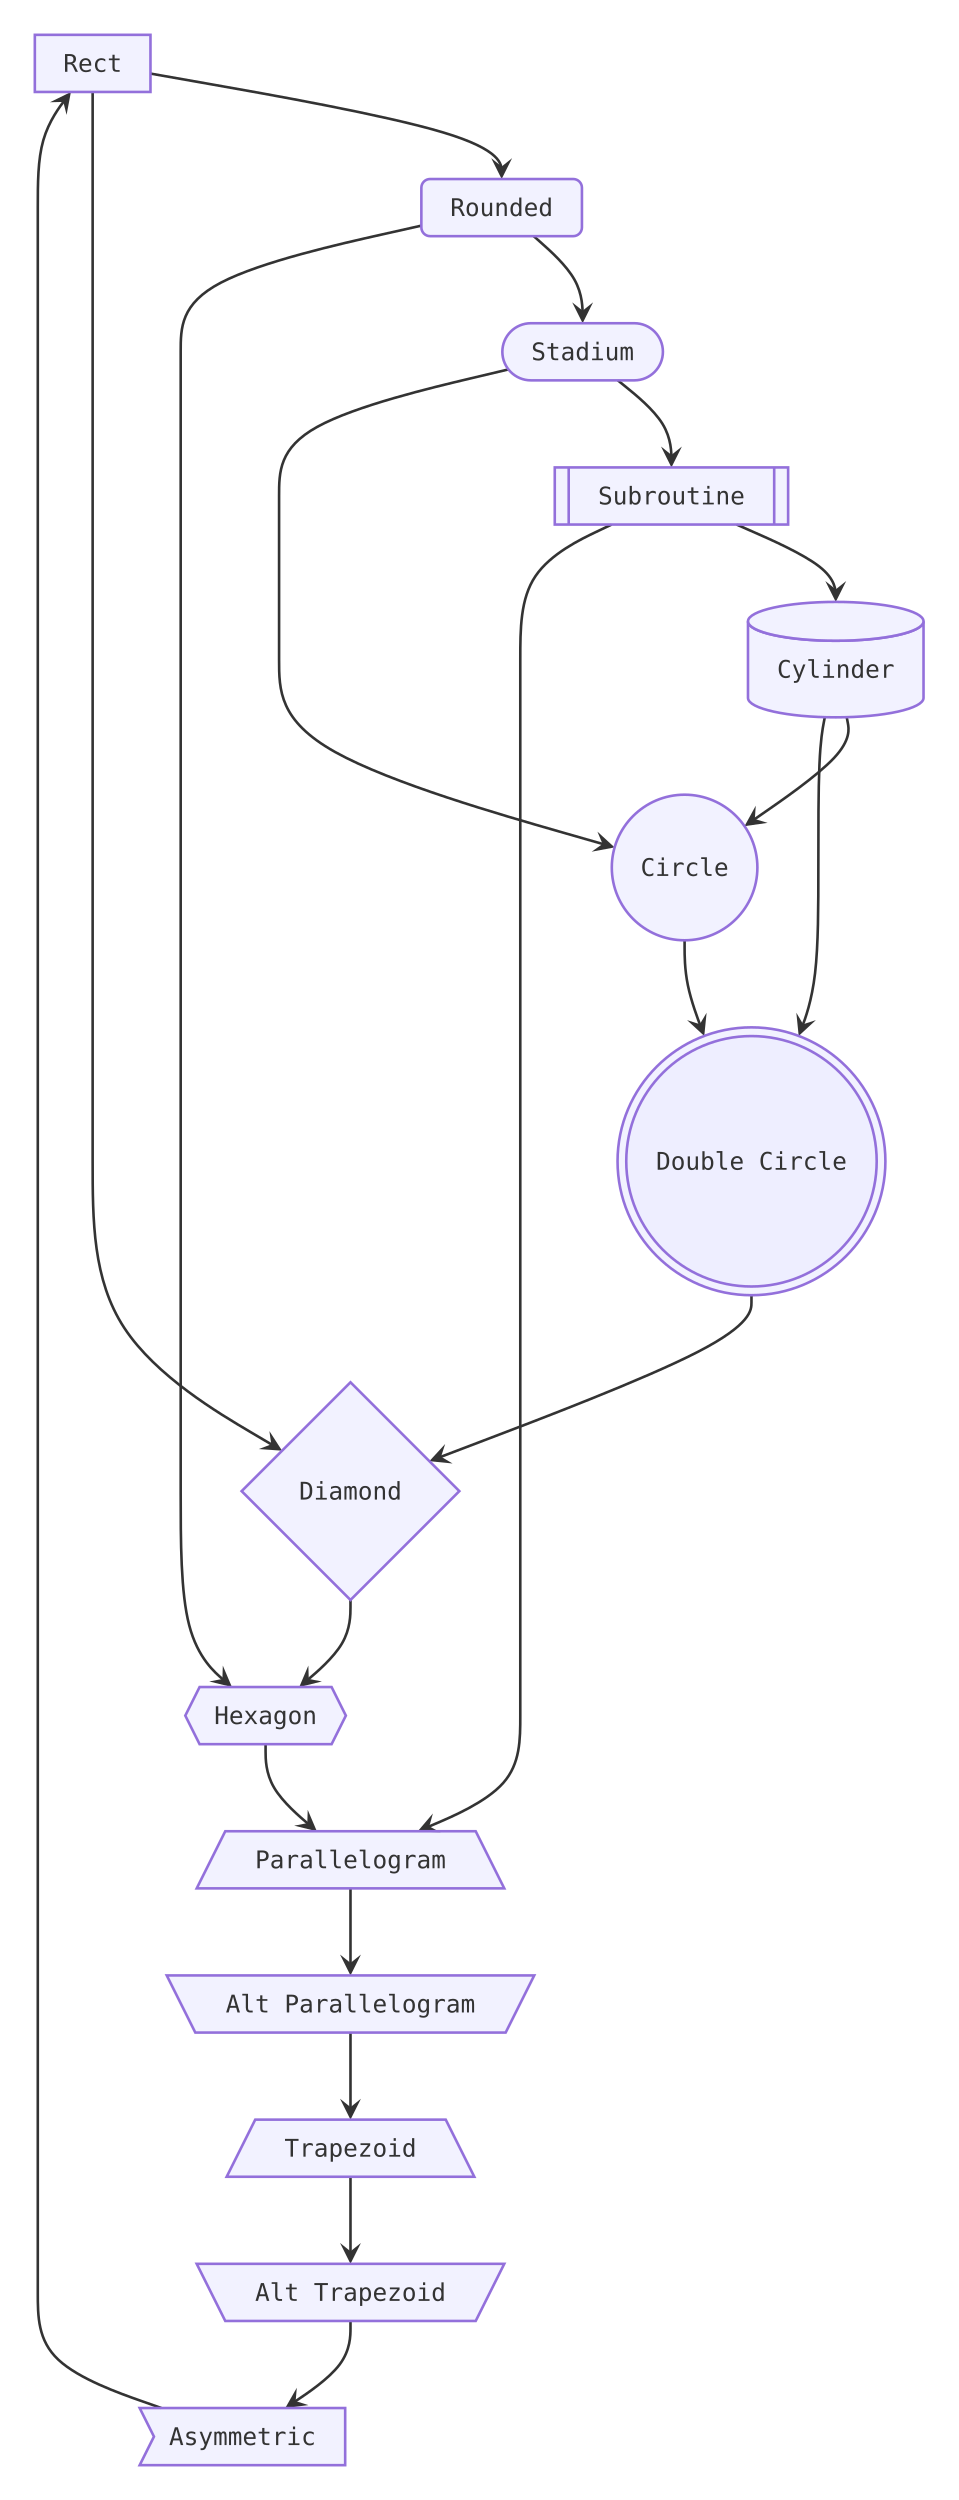
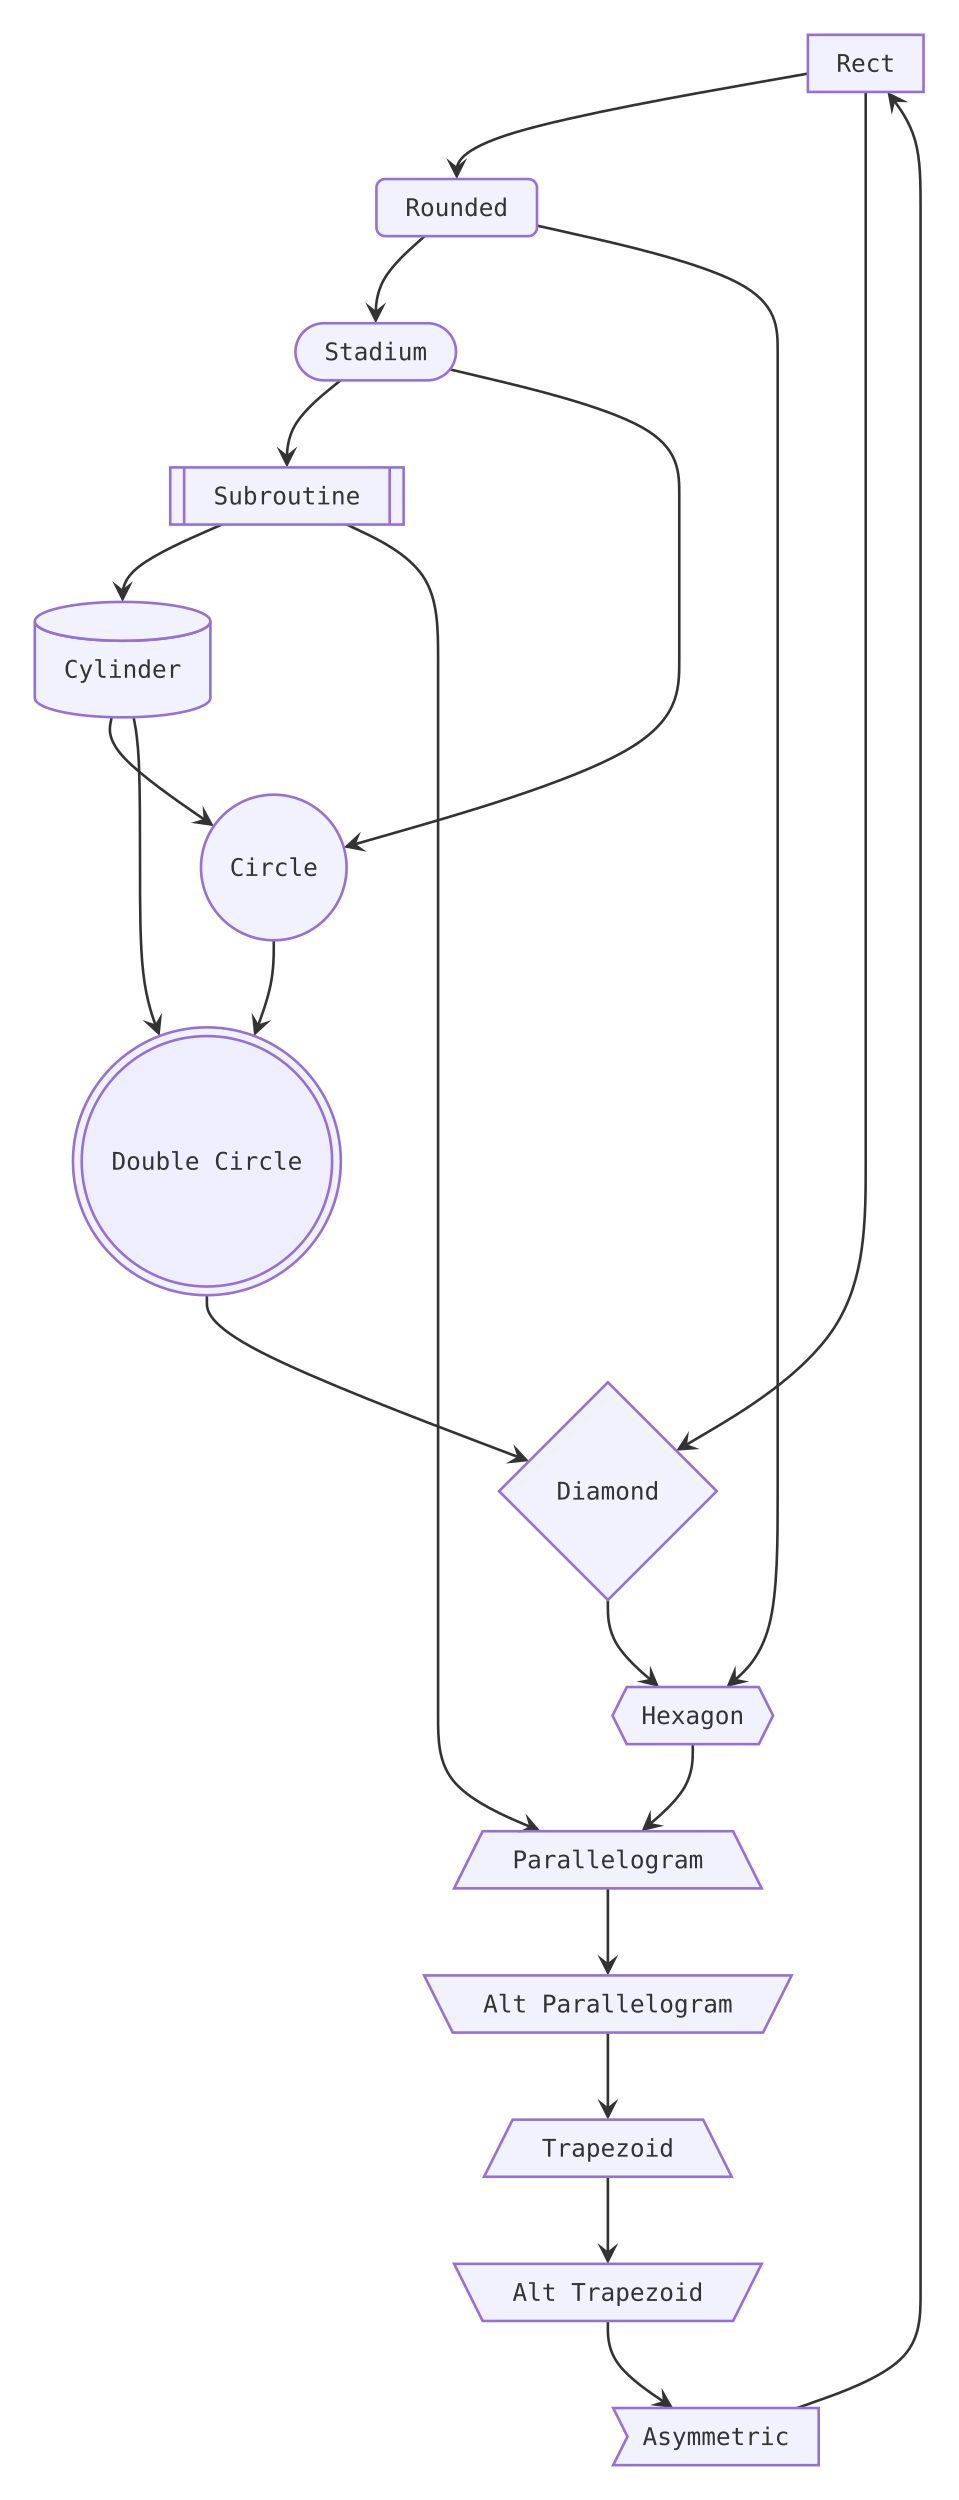
<svg xmlns="http://www.w3.org/2000/svg" viewBox="0 0 550.3 1435.52" width="550.3" height="1435.52">
  <defs>
    <marker id="arrow-point-333333" viewBox="0 0 10 10" refX="8" refY="5" markerWidth="8" markerHeight="8" orient="auto-start-reverse">
      <path d="M10 5 L0 10 L4 5 L0 0 Z" fill="#333333" />
    </marker>
  </defs>
  <g transform="translate(20, 20)">
-     <path d="M66.4 22.25 L100.01 28.18 C133.62 34.1 200.83 45.95 234.44 56.04 C268.05 66.13 268.05 74.47 268.05 78.63 L268.05 80.4" fill="none" stroke="#333333" stroke-width="1.5" marker-end="url(#arrow-point-333333)" />
-     <path d="M286.47 115.6 L291.15 119.77 C295.83 123.93 305.19 132.27 309.87 140.6 C314.55 148.93 314.55 157.27 314.55 161.43 L314.55 163.2" fill="none" stroke="#333333" stroke-width="1.5" marker-end="url(#arrow-point-333333)" />
-     <path d="M334.75 198.4 L339.89 202.57 C345.02 206.73 355.28 215.07 360.42 223.4 C365.55 231.73 365.55 240.07 365.55 244.23 L365.55 246" fill="none" stroke="#333333" stroke-width="1.5" marker-end="url(#arrow-point-333333)" />
-     <path d="M402.93 281.2 L412.42 285.37 C421.92 289.53 440.91 297.87 450.4 305.27 C459.9 312.67 459.9 319.15 459.9 322.38 L459.9 323.22" fill="none" stroke="#333333" stroke-width="1.5" marker-end="url(#arrow-point-333333)" />
-     <path d="M466.19 391.81 L466.81 395.06 C467.43 398.32 468.66 404.82 458.88 415.25 C449.1 425.67 428.3 440.03 417.9 447.2 L409.48 453.02" fill="none" stroke="#333333" stroke-width="1.5" marker-end="url(#arrow-point-333333)" />
-     <path d="M373.1 519.92 L373.1 524.09 C373.1 528.25 373.1 536.59 374.98 545.74 C376.86 554.9 380.62 564.88 382.5 569.87 L383.54 572.61" fill="none" stroke="#333333" stroke-width="1.5" marker-end="url(#arrow-point-333333)" />
-     <path d="M411.5 723.72 L411.5 727.89 C411.5 732.05 411.5 740.39 380.67 756.27 C349.85 772.15 288.19 795.58 257.37 807.29 L228.78 818.16" fill="none" stroke="#333333" stroke-width="1.5" marker-end="url(#arrow-point-333333)" />
-     <path d="M181.25 898.72 L181.25 902.89 C181.25 907.05 181.25 915.39 176.34 923.72 C171.44 932.05 161.62 940.39 156.72 944.55 L153.64 947.17" fill="none" stroke="#333333" stroke-width="1.5" marker-end="url(#arrow-point-333333)" />
-     <path d="M132.5 981.52 L132.5 985.69 C132.5 989.85 132.5 998.19 137.41 1006.52 C142.31 1014.85 152.13 1023.19 157.03 1027.35 L160.11 1029.97" fill="none" stroke="#333333" stroke-width="1.5" marker-end="url(#arrow-point-333333)" />
-     <path d="M181.25 1064.32 L181.25 1068.49 C181.25 1072.65 181.25 1080.99 181.25 1089.32 C181.25 1097.65 181.25 1105.99 181.25 1110.15 L181.25 1111.92" fill="none" stroke="#333333" stroke-width="1.5" marker-end="url(#arrow-point-333333)" />
-     <path d="M181.25 1147.12 L181.25 1151.29 C181.25 1155.45 181.25 1163.79 181.25 1172.12 C181.25 1180.45 181.25 1188.79 181.25 1192.95 L181.25 1194.72" fill="none" stroke="#333333" stroke-width="1.5" marker-end="url(#arrow-point-333333)" />
-     <path d="M181.25 1229.92 L181.25 1234.09 C181.25 1238.25 181.25 1246.59 181.25 1254.92 C181.25 1263.25 181.25 1271.59 181.25 1275.75 L181.25 1277.52" fill="none" stroke="#333333" stroke-width="1.5" marker-end="url(#arrow-point-333333)" />
-     <path d="M181.25 1312.72 L181.25 1316.89 C181.25 1321.05 181.25 1329.39 175.01 1337.72 C168.76 1346.05 156.27 1354.39 150.03 1358.55 L145.78 1361.39" fill="none" stroke="#333333" stroke-width="1.5" marker-end="url(#arrow-point-333333)" />
-     <path d="M33.2 32.8 L33.2 36.97 C33.2 41.13 33.2 49.47 33.2 60.53 C33.2 71.6 33.2 85.4 33.2 99.2 C33.2 113 33.2 126.8 33.2 140.6 C33.2 154.4 33.2 168.2 33.2 182 C33.2 195.8 33.2 209.6 33.2 223.4 C33.2 237.2 33.2 251 33.2 264.8 C33.2 278.6 33.2 292.4 33.2 308.06 C33.2 323.72 33.2 341.24 33.2 358.76 C33.2 376.28 33.2 393.8 33.2 413.69 C33.2 433.59 33.2 455.85 33.2 478.12 C33.2 500.39 33.2 522.65 33.2 550.77 C33.2 578.89 33.2 612.85 33.2 646.82 C33.2 680.79 33.2 714.75 51.33 742.45 C69.46 770.15 105.71 791.58 123.84 802.29 L139.9 811.78" fill="none" stroke="#333333" stroke-width="1.5" marker-end="url(#arrow-point-333333)" />
-     <path d="M221.95 109.56 L198.92 114.73 C175.88 119.9 129.82 130.25 106.78 142.33 C83.75 154.4 83.75 168.2 83.75 182 C83.75 195.8 83.75 209.6 83.75 223.4 C83.75 237.2 83.75 251 83.75 264.8 C83.75 278.6 83.75 292.4 83.75 308.06 C83.75 323.72 83.75 341.24 83.75 358.76 C83.75 376.28 83.75 393.8 83.75 413.69 C83.75 433.59 83.75 455.85 83.75 478.12 C83.75 500.39 83.75 522.65 83.75 550.77 C83.75 578.89 83.75 612.85 83.75 646.82 C83.75 680.79 83.75 714.75 83.75 746.32 C83.75 777.89 83.75 807.05 83.75 836.22 C83.75 865.39 83.75 894.55 88.66 913.3 C93.56 932.05 103.38 940.39 108.28 944.55 L111.36 947.17" fill="none" stroke="#333333" stroke-width="1.5" marker-end="url(#arrow-point-333333)" />
-     <path d="M271.94 192.12 L250 197.33 C228.05 202.55 184.15 212.97 162.2 225.09 C140.25 237.2 140.25 251 140.25 264.8 C140.25 278.6 140.25 292.4 140.25 308.06 C140.25 323.72 140.25 341.24 140.25 358.76 C140.25 376.28 140.25 393.8 172.36 411.77 C204.47 429.75 268.7 448.17 300.81 457.38 L330.61 465.93" fill="none" stroke="#333333" stroke-width="1.5" marker-end="url(#arrow-point-333333)" />
-     <path d="M331.17 281.2 L322.43 285.37 C313.69 289.53 296.22 297.87 287.49 310.79 C278.75 323.72 278.75 341.24 278.75 358.76 C278.75 376.28 278.75 393.8 278.75 413.69 C278.75 433.59 278.75 455.85 278.75 478.12 C278.75 500.39 278.75 522.65 278.75 550.77 C278.75 578.89 278.75 612.85 278.75 646.82 C278.75 680.79 278.75 714.75 278.75 746.32 C278.75 777.89 278.75 807.05 278.75 836.22 C278.75 865.39 278.75 894.55 278.75 916.04 C278.75 937.52 278.75 951.32 278.75 965.12 C278.75 978.92 278.75 992.72 268.94 1003.79 C259.12 1014.85 239.5 1023.19 229.69 1027.35 L222.08 1030.58" fill="none" stroke="#333333" stroke-width="1.5" marker-end="url(#arrow-point-333333)" />
-     <path d="M453.61 391.81 L452.99 395.06 C452.37 398.32 451.14 404.82 450.52 419.2 C449.9 433.59 449.9 455.85 449.9 478.12 C449.9 500.39 449.9 522.65 448.02 538.78 C446.14 554.9 442.38 564.88 440.5 569.87 L439.46 572.61" fill="none" stroke="#333333" stroke-width="1.5" marker-end="url(#arrow-point-333333)" />
-     <path d="M72.65 1362.72 L60.83 1358.55 C49 1354.39 25.35 1346.05 13.53 1334.99 C1.7 1323.92 1.7 1310.12 1.7 1296.32 C1.7 1282.52 1.7 1268.72 1.7 1254.92 C1.7 1241.12 1.7 1227.32 1.7 1213.52 C1.7 1199.72 1.7 1185.92 1.7 1172.12 C1.7 1158.32 1.7 1144.52 1.7 1130.72 C1.7 1116.92 1.7 1103.12 1.7 1089.32 C1.7 1075.52 1.7 1061.72 1.7 1047.92 C1.7 1034.12 1.7 1020.32 1.7 1006.52 C1.7 992.72 1.7 978.92 1.7 965.12 C1.7 951.32 1.7 937.52 1.7 916.04 C1.7 894.55 1.7 865.39 1.7 836.22 C1.7 807.05 1.7 777.89 1.7 746.32 C1.7 714.75 1.7 680.79 1.7 646.82 C1.7 612.85 1.7 578.89 1.7 550.77 C1.7 522.65 1.7 500.39 1.7 478.12 C1.7 455.85 1.7 433.59 1.7 413.69 C1.7 393.8 1.7 376.28 1.7 358.76 C1.7 341.24 1.7 323.72 1.7 308.06 C1.7 292.4 1.7 278.6 1.7 264.8 C1.7 251 1.7 237.2 1.7 223.4 C1.7 209.6 1.7 195.8 1.7 182 C1.7 168.2 1.7 154.4 1.7 140.6 C1.7 126.8 1.7 113 1.7 99.2 C1.7 85.4 1.7 71.6 4.87 60.53 C8.04 49.47 14.38 41.13 17.55 36.97 L19.27 34.71" fill="none" stroke="#333333" stroke-width="1.5" marker-end="url(#arrow-point-333333)" />
-     <rect x="-0" y="0" width="66.4" height="32.8" fill="#ececffb2" stroke="#9370db" stroke-width="1.5" />
-     <text x="33.2" y="16.4" text-anchor="middle" dominant-baseline="central" font-size="14px" font-family="'Intel One Mono', 'SF Mono', 'Cascadia Code', 'JetBrains Mono', 'Fira Code', 'Consolas', 'Menlo', monospace" fill="#333333">Rect</text>
-     <rect x="221.95" y="82.8" width="92.2" height="32.8" rx="5" ry="5" fill="#ececffb2" stroke="#9370db" stroke-width="1.5" />
-     <text x="268.05" y="99.2" text-anchor="middle" dominant-baseline="central" font-size="14px" font-family="'Intel One Mono', 'SF Mono', 'Cascadia Code', 'JetBrains Mono', 'Fira Code', 'Consolas', 'Menlo', monospace" fill="#333333">Rounded</text>
-     <rect x="268.45" y="165.6" width="92.2" height="32.8" rx="16.4" ry="16.4" fill="#ececffb2" stroke="#9370db" stroke-width="1.5" />
-     <text x="314.55" y="182" text-anchor="middle" dominant-baseline="central" font-size="14px" font-family="'Intel One Mono', 'SF Mono', 'Cascadia Code', 'JetBrains Mono', 'Fira Code', 'Consolas', 'Menlo', monospace" fill="#333333">Stadium</text>
-     <rect x="298.55" y="248.4" width="134" height="32.8" fill="#ececffb2" stroke="#9370db" stroke-width="1.5" />
-     <path d="M306.55 248.4 L306.55 281.2" fill="none" stroke="#9370db" stroke-width="1.5" />
-     <path d="M424.55 248.4 L424.55 281.2" fill="none" stroke="#9370db" stroke-width="1.5" />
-     <text x="365.55" y="264.8" text-anchor="middle" dominant-baseline="central" font-size="14px" font-family="'Intel One Mono', 'SF Mono', 'Cascadia Code', 'JetBrains Mono', 'Fira Code', 'Consolas', 'Menlo', monospace" fill="#333333">Subroutine</text>
-     <path d="M409.5 336.78 L409.5 380.74 A50.4 11.16 0 0 0 510.3 380.74 L510.3 336.78 A50.4 11.16 0 0 1 409.5 336.78" fill="#ececffb2" stroke="#9370db" stroke-width="1.5" />
-     <path d="M409.5 336.78 A50.4 11.16 0 0 1 510.3 336.78 A50.4 11.16 0 0 1 409.5 336.78" fill="#ececffb2" stroke="#9370db" stroke-width="1.5" />
-     <text x="459.9" y="364.34" text-anchor="middle" dominant-baseline="central" font-size="14px" font-family="'Intel One Mono', 'SF Mono', 'Cascadia Code', 'JetBrains Mono', 'Fira Code', 'Consolas', 'Menlo', monospace" fill="#333333">Cylinder</text>
-     <circle cx="373.1" cy="478.12" r="41.8" fill="#ececffb2" stroke="#9370db" stroke-width="1.5" />
-     <text x="373.1" y="478.12" text-anchor="middle" dominant-baseline="central" font-size="14px" font-family="'Intel One Mono', 'SF Mono', 'Cascadia Code', 'JetBrains Mono', 'Fira Code', 'Consolas', 'Menlo', monospace" fill="#333333">Circle</text>
-     <circle cx="411.5" cy="646.82" r="76.9" fill="#ececffb2" stroke="#9370db" stroke-width="1.5" />
-     <circle cx="411.5" cy="646.82" r="71.9" fill="#ececffb2" stroke="#9370db" stroke-width="1.5" />
-     <text x="411.5" y="646.82" text-anchor="middle" dominant-baseline="central" font-size="14px" font-family="'Intel One Mono', 'SF Mono', 'Cascadia Code', 'JetBrains Mono', 'Fira Code', 'Consolas', 'Menlo', monospace" fill="#333333">Double Circle</text>
-     <polygon points="181.25,773.72 243.75,836.22 181.25,898.72 118.75,836.22" fill="#ececffb2" stroke="#9370db" stroke-width="1.5" />
-     <text x="181.25" y="836.22" text-anchor="middle" dominant-baseline="central" font-size="14px" font-family="'Intel One Mono', 'SF Mono', 'Cascadia Code', 'JetBrains Mono', 'Fira Code', 'Consolas', 'Menlo', monospace" fill="#333333">Diamond</text>
-     <polygon points="94.6,948.72 170.4,948.72 178.6,965.12 170.4,981.52 94.6,981.52 86.4,965.12" fill="#ececffb2" stroke="#9370db" stroke-width="1.5" />
-     <text x="132.5" y="965.12" text-anchor="middle" dominant-baseline="central" font-size="14px" font-family="'Intel One Mono', 'SF Mono', 'Cascadia Code', 'JetBrains Mono', 'Fira Code', 'Consolas', 'Menlo', monospace" fill="#333333">Hexagon</text>
-     <polygon points="109.35,1031.52 253.15,1031.52 269.55,1064.32 92.95,1064.32" fill="#ececffb2" stroke="#9370db" stroke-width="1.5" />
-     <text x="181.25" y="1047.92" text-anchor="middle" dominant-baseline="central" font-size="14px" font-family="'Intel One Mono', 'SF Mono', 'Cascadia Code', 'JetBrains Mono', 'Fira Code', 'Consolas', 'Menlo', monospace" fill="#333333">Parallelogram</text>
-     <polygon points="75.75,1114.32 286.75,1114.32 270.35,1147.12 92.15,1147.12" fill="#ececffb2" stroke="#9370db" stroke-width="1.5" />
-     <text x="181.25" y="1130.72" text-anchor="middle" dominant-baseline="central" font-size="14px" font-family="'Intel One Mono', 'SF Mono', 'Cascadia Code', 'JetBrains Mono', 'Fira Code', 'Consolas', 'Menlo', monospace" fill="#333333">Alt Parallelogram</text>
-     <polygon points="126.55,1197.12 235.95,1197.12 252.35,1229.92 110.15,1229.92" fill="#ececffb2" stroke="#9370db" stroke-width="1.5" />
-     <text x="181.25" y="1213.52" text-anchor="middle" dominant-baseline="central" font-size="14px" font-family="'Intel One Mono', 'SF Mono', 'Cascadia Code', 'JetBrains Mono', 'Fira Code', 'Consolas', 'Menlo', monospace" fill="#333333">Trapezoid</text>
-     <polygon points="92.95,1279.92 269.55,1279.92 253.15,1312.72 109.35,1312.72" fill="#ececffb2" stroke="#9370db" stroke-width="1.5" />
-     <text x="181.25" y="1296.32" text-anchor="middle" dominant-baseline="central" font-size="14px" font-family="'Intel One Mono', 'SF Mono', 'Cascadia Code', 'JetBrains Mono', 'Fira Code', 'Consolas', 'Menlo', monospace" fill="#333333">Alt Trapezoid</text>
-     <polygon points="60.2,1362.72 178.2,1362.72 178.2,1395.52 60.2,1395.52 68.4,1379.12" fill="#ececffb2" stroke="#9370db" stroke-width="1.5" />
-     <text x="119.2" y="1379.12" text-anchor="middle" dominant-baseline="central" font-size="14px" font-family="'Intel One Mono', 'SF Mono', 'Cascadia Code', 'JetBrains Mono', 'Fira Code', 'Consolas', 'Menlo', monospace" fill="#333333">Asymmetric</text>
+     <path d="M443.9 22.25 L410.29 28.18 C376.68 34.1 309.47 45.95 275.86 56.04 C242.25 66.13 242.25 74.47 242.25 78.63 L242.25 80.4" fill="none" stroke="#333333" stroke-width="1.5" marker-end="url(#arrow-point-333333)" />
+     <path d="M223.83 115.6 L219.15 119.77 C214.47 123.93 205.11 132.27 200.43 140.6 C195.75 148.93 195.75 157.27 195.75 161.43 L195.75 163.2" fill="none" stroke="#333333" stroke-width="1.5" marker-end="url(#arrow-point-333333)" />
+     <path d="M175.55 198.4 L170.41 202.57 C165.28 206.73 155.02 215.07 149.88 223.4 C144.75 231.73 144.75 240.07 144.75 244.23 L144.75 246" fill="none" stroke="#333333" stroke-width="1.5" marker-end="url(#arrow-point-333333)" />
+     <path d="M107.37 281.2 L97.88 285.37 C88.38 289.53 69.39 297.87 59.9 305.27 C50.4 312.67 50.4 319.15 50.4 322.38 L50.4 323.22" fill="none" stroke="#333333" stroke-width="1.5" marker-end="url(#arrow-point-333333)" />
+     <path d="M44.11 391.81 L43.49 395.06 C42.87 398.32 41.64 404.82 51.42 415.25 C61.2 425.67 82 440.03 92.4 447.2 L100.82 453.02" fill="none" stroke="#333333" stroke-width="1.5" marker-end="url(#arrow-point-333333)" />
+     <path d="M137.2 519.92 L137.2 524.09 C137.2 528.25 137.2 536.59 135.32 545.74 C133.44 554.9 129.68 564.88 127.8 569.87 L126.76 572.61" fill="none" stroke="#333333" stroke-width="1.5" marker-end="url(#arrow-point-333333)" />
+     <path d="M98.8 723.72 L98.8 727.89 C98.8 732.05 98.8 740.39 129.63 756.27 C160.45 772.15 222.11 795.58 252.93 807.29 L281.52 818.16" fill="none" stroke="#333333" stroke-width="1.5" marker-end="url(#arrow-point-333333)" />
+     <path d="M329.05 898.72 L329.05 902.89 C329.05 907.05 329.05 915.39 333.96 923.72 C338.86 932.05 348.68 940.39 353.58 944.55 L356.66 947.17" fill="none" stroke="#333333" stroke-width="1.5" marker-end="url(#arrow-point-333333)" />
+     <path d="M377.8 981.52 L377.8 985.69 C377.8 989.85 377.8 998.19 372.89 1006.52 C367.99 1014.85 358.17 1023.19 353.27 1027.35 L350.19 1029.97" fill="none" stroke="#333333" stroke-width="1.5" marker-end="url(#arrow-point-333333)" />
+     <path d="M329.05 1064.32 L329.05 1068.49 C329.05 1072.65 329.05 1080.99 329.05 1089.32 C329.05 1097.65 329.05 1105.99 329.05 1110.15 L329.05 1111.92" fill="none" stroke="#333333" stroke-width="1.5" marker-end="url(#arrow-point-333333)" />
+     <path d="M329.05 1147.12 L329.05 1151.29 C329.05 1155.45 329.05 1163.79 329.05 1172.12 C329.05 1180.45 329.05 1188.79 329.05 1192.95 L329.05 1194.72" fill="none" stroke="#333333" stroke-width="1.5" marker-end="url(#arrow-point-333333)" />
+     <path d="M329.05 1229.92 L329.05 1234.09 C329.05 1238.25 329.05 1246.59 329.05 1254.92 C329.05 1263.25 329.05 1271.59 329.05 1275.75 L329.05 1277.52" fill="none" stroke="#333333" stroke-width="1.5" marker-end="url(#arrow-point-333333)" />
+     <path d="M329.05 1312.72 L329.05 1316.89 C329.05 1321.05 329.05 1329.39 335.29 1337.72 C341.54 1346.05 354.03 1354.39 360.27 1358.55 L364.52 1361.39" fill="none" stroke="#333333" stroke-width="1.5" marker-end="url(#arrow-point-333333)" />
+     <path d="M477.1 32.8 L477.1 36.97 C477.1 41.13 477.1 49.47 477.1 60.53 C477.1 71.6 477.1 85.4 477.1 99.2 C477.1 113 477.1 126.8 477.1 140.6 C477.1 154.4 477.1 168.2 477.1 182 C477.1 195.8 477.1 209.6 477.1 223.4 C477.1 237.2 477.1 251 477.1 264.8 C477.1 278.6 477.1 292.4 477.1 308.06 C477.1 323.72 477.1 341.24 477.1 358.76 C477.1 376.28 477.1 393.8 477.1 413.69 C477.1 433.59 477.1 455.85 477.1 478.12 C477.1 500.39 477.1 522.65 477.1 550.77 C477.1 578.89 477.1 612.85 477.1 646.82 C477.1 680.79 477.1 714.75 458.97 742.45 C440.84 770.15 404.59 791.58 386.46 802.29 L370.4 811.78" fill="none" stroke="#333333" stroke-width="1.5" marker-end="url(#arrow-point-333333)" />
+     <path d="M288.35 109.56 L311.38 114.73 C334.42 119.9 380.48 130.25 403.52 142.33 C426.55 154.4 426.55 168.2 426.55 182 C426.55 195.8 426.55 209.6 426.55 223.4 C426.55 237.2 426.55 251 426.55 264.8 C426.55 278.6 426.55 292.4 426.55 308.06 C426.55 323.72 426.55 341.24 426.55 358.76 C426.55 376.28 426.55 393.8 426.55 413.69 C426.55 433.59 426.55 455.85 426.55 478.12 C426.55 500.39 426.55 522.65 426.55 550.77 C426.55 578.89 426.55 612.85 426.55 646.82 C426.55 680.79 426.55 714.75 426.55 746.32 C426.55 777.89 426.55 807.05 426.55 836.22 C426.55 865.39 426.55 894.55 421.64 913.3 C416.74 932.05 406.92 940.39 402.02 944.55 L398.94 947.17" fill="none" stroke="#333333" stroke-width="1.5" marker-end="url(#arrow-point-333333)" />
+     <path d="M238.36 192.12 L260.3 197.33 C282.25 202.55 326.15 212.97 348.1 225.09 C370.05 237.2 370.05 251 370.05 264.8 C370.05 278.6 370.05 292.4 370.05 308.06 C370.05 323.72 370.05 341.24 370.05 358.76 C370.05 376.28 370.05 393.8 337.94 411.77 C305.83 429.75 241.6 448.17 209.49 457.38 L179.69 465.93" fill="none" stroke="#333333" stroke-width="1.5" marker-end="url(#arrow-point-333333)" />
+     <path d="M179.13 281.2 L187.87 285.37 C196.61 289.53 214.08 297.87 222.81 310.79 C231.55 323.72 231.55 341.24 231.55 358.76 C231.55 376.28 231.55 393.8 231.55 413.69 C231.55 433.59 231.55 455.85 231.55 478.12 C231.55 500.39 231.55 522.65 231.55 550.77 C231.55 578.89 231.55 612.85 231.55 646.82 C231.55 680.79 231.55 714.75 231.55 746.32 C231.55 777.89 231.55 807.05 231.55 836.22 C231.55 865.39 231.55 894.55 231.55 916.04 C231.55 937.52 231.55 951.32 231.55 965.12 C231.55 978.92 231.55 992.72 241.36 1003.79 C251.18 1014.85 270.8 1023.19 280.61 1027.35 L288.22 1030.58" fill="none" stroke="#333333" stroke-width="1.5" marker-end="url(#arrow-point-333333)" />
+     <path d="M56.69 391.81 L57.31 395.06 C57.93 398.32 59.16 404.82 59.78 419.2 C60.4 433.59 60.4 455.85 60.4 478.12 C60.4 500.39 60.4 522.65 62.28 538.78 C64.16 554.9 67.92 564.88 69.8 569.87 L70.84 572.61" fill="none" stroke="#333333" stroke-width="1.5" marker-end="url(#arrow-point-333333)" />
+     <path d="M437.65 1362.72 L449.47 1358.55 C461.3 1354.39 484.95 1346.05 496.77 1334.99 C508.6 1323.92 508.6 1310.12 508.6 1296.32 C508.6 1282.52 508.6 1268.72 508.6 1254.92 C508.6 1241.12 508.6 1227.32 508.6 1213.52 C508.6 1199.72 508.6 1185.92 508.6 1172.12 C508.6 1158.32 508.6 1144.52 508.6 1130.72 C508.6 1116.92 508.6 1103.12 508.6 1089.32 C508.6 1075.52 508.6 1061.72 508.6 1047.92 C508.6 1034.12 508.6 1020.32 508.6 1006.52 C508.6 992.72 508.6 978.92 508.6 965.12 C508.6 951.32 508.6 937.52 508.6 916.04 C508.6 894.55 508.6 865.39 508.6 836.22 C508.6 807.05 508.6 777.89 508.6 746.32 C508.6 714.75 508.6 680.79 508.6 646.82 C508.6 612.85 508.6 578.89 508.6 550.77 C508.6 522.65 508.6 500.39 508.6 478.12 C508.6 455.85 508.6 433.59 508.6 413.69 C508.6 393.8 508.6 376.28 508.6 358.76 C508.6 341.24 508.6 323.72 508.6 308.06 C508.6 292.4 508.6 278.6 508.6 264.8 C508.6 251 508.6 237.2 508.6 223.4 C508.6 209.6 508.6 195.8 508.6 182 C508.6 168.2 508.6 154.4 508.6 140.6 C508.6 126.8 508.6 113 508.6 99.2 C508.6 85.4 508.6 71.6 505.43 60.53 C502.26 49.47 495.92 41.13 492.75 36.97 L491.03 34.71" fill="none" stroke="#333333" stroke-width="1.5" marker-end="url(#arrow-point-333333)" />
+     <rect x="443.9" y="0" width="66.4" height="32.8" fill="#ececffb2" stroke="#9370db" stroke-width="1.5" />
+     <text x="477.1" y="16.4" text-anchor="middle" dominant-baseline="central" font-size="14px" font-family="'Intel One Mono', 'SF Mono', 'Cascadia Code', 'JetBrains Mono', 'Fira Code', 'Consolas', 'Menlo', monospace" fill="#333333">Rect</text>
+     <rect x="196.15" y="82.8" width="92.2" height="32.8" rx="5" ry="5" fill="#ececffb2" stroke="#9370db" stroke-width="1.5" />
+     <text x="242.25" y="99.2" text-anchor="middle" dominant-baseline="central" font-size="14px" font-family="'Intel One Mono', 'SF Mono', 'Cascadia Code', 'JetBrains Mono', 'Fira Code', 'Consolas', 'Menlo', monospace" fill="#333333">Rounded</text>
+     <rect x="149.65" y="165.6" width="92.2" height="32.8" rx="16.4" ry="16.4" fill="#ececffb2" stroke="#9370db" stroke-width="1.5" />
+     <text x="195.75" y="182" text-anchor="middle" dominant-baseline="central" font-size="14px" font-family="'Intel One Mono', 'SF Mono', 'Cascadia Code', 'JetBrains Mono', 'Fira Code', 'Consolas', 'Menlo', monospace" fill="#333333">Stadium</text>
+     <rect x="77.75" y="248.4" width="134" height="32.8" fill="#ececffb2" stroke="#9370db" stroke-width="1.5" />
+     <path d="M85.75 248.4 L85.75 281.2" fill="none" stroke="#9370db" stroke-width="1.5" />
+     <path d="M203.75 248.4 L203.75 281.2" fill="none" stroke="#9370db" stroke-width="1.5" />
+     <text x="144.75" y="264.8" text-anchor="middle" dominant-baseline="central" font-size="14px" font-family="'Intel One Mono', 'SF Mono', 'Cascadia Code', 'JetBrains Mono', 'Fira Code', 'Consolas', 'Menlo', monospace" fill="#333333">Subroutine</text>
+     <path d="M-0 336.78 L-0 380.74 A50.4 11.16 0 0 0 100.8 380.74 L100.8 336.78 A50.4 11.16 0 0 1 -0 336.78" fill="#ececffb2" stroke="#9370db" stroke-width="1.5" />
+     <path d="M-0 336.78 A50.4 11.16 0 0 1 100.8 336.78 A50.4 11.16 0 0 1 -0 336.78" fill="#ececffb2" stroke="#9370db" stroke-width="1.5" />
+     <text x="50.4" y="364.34" text-anchor="middle" dominant-baseline="central" font-size="14px" font-family="'Intel One Mono', 'SF Mono', 'Cascadia Code', 'JetBrains Mono', 'Fira Code', 'Consolas', 'Menlo', monospace" fill="#333333">Cylinder</text>
+     <circle cx="137.2" cy="478.12" r="41.8" fill="#ececffb2" stroke="#9370db" stroke-width="1.5" />
+     <text x="137.2" y="478.12" text-anchor="middle" dominant-baseline="central" font-size="14px" font-family="'Intel One Mono', 'SF Mono', 'Cascadia Code', 'JetBrains Mono', 'Fira Code', 'Consolas', 'Menlo', monospace" fill="#333333">Circle</text>
+     <circle cx="98.8" cy="646.82" r="76.9" fill="#ececffb2" stroke="#9370db" stroke-width="1.5" />
+     <circle cx="98.8" cy="646.82" r="71.9" fill="#ececffb2" stroke="#9370db" stroke-width="1.5" />
+     <text x="98.8" y="646.82" text-anchor="middle" dominant-baseline="central" font-size="14px" font-family="'Intel One Mono', 'SF Mono', 'Cascadia Code', 'JetBrains Mono', 'Fira Code', 'Consolas', 'Menlo', monospace" fill="#333333">Double Circle</text>
+     <polygon points="329.05,773.72 391.55,836.22 329.05,898.72 266.55,836.22" fill="#ececffb2" stroke="#9370db" stroke-width="1.5" />
+     <text x="329.05" y="836.22" text-anchor="middle" dominant-baseline="central" font-size="14px" font-family="'Intel One Mono', 'SF Mono', 'Cascadia Code', 'JetBrains Mono', 'Fira Code', 'Consolas', 'Menlo', monospace" fill="#333333">Diamond</text>
+     <polygon points="339.9,948.72 415.7,948.72 423.9,965.12 415.7,981.52 339.9,981.52 331.7,965.12" fill="#ececffb2" stroke="#9370db" stroke-width="1.5" />
+     <text x="377.8" y="965.12" text-anchor="middle" dominant-baseline="central" font-size="14px" font-family="'Intel One Mono', 'SF Mono', 'Cascadia Code', 'JetBrains Mono', 'Fira Code', 'Consolas', 'Menlo', monospace" fill="#333333">Hexagon</text>
+     <polygon points="257.15,1031.52 400.95,1031.52 417.35,1064.32 240.75,1064.32" fill="#ececffb2" stroke="#9370db" stroke-width="1.5" />
+     <text x="329.05" y="1047.92" text-anchor="middle" dominant-baseline="central" font-size="14px" font-family="'Intel One Mono', 'SF Mono', 'Cascadia Code', 'JetBrains Mono', 'Fira Code', 'Consolas', 'Menlo', monospace" fill="#333333">Parallelogram</text>
+     <polygon points="223.55,1114.32 434.55,1114.32 418.15,1147.12 239.95,1147.12" fill="#ececffb2" stroke="#9370db" stroke-width="1.5" />
+     <text x="329.05" y="1130.72" text-anchor="middle" dominant-baseline="central" font-size="14px" font-family="'Intel One Mono', 'SF Mono', 'Cascadia Code', 'JetBrains Mono', 'Fira Code', 'Consolas', 'Menlo', monospace" fill="#333333">Alt Parallelogram</text>
+     <polygon points="274.35,1197.12 383.75,1197.12 400.15,1229.92 257.95,1229.92" fill="#ececffb2" stroke="#9370db" stroke-width="1.5" />
+     <text x="329.05" y="1213.52" text-anchor="middle" dominant-baseline="central" font-size="14px" font-family="'Intel One Mono', 'SF Mono', 'Cascadia Code', 'JetBrains Mono', 'Fira Code', 'Consolas', 'Menlo', monospace" fill="#333333">Trapezoid</text>
+     <polygon points="240.75,1279.92 417.35,1279.92 400.95,1312.72 257.15,1312.72" fill="#ececffb2" stroke="#9370db" stroke-width="1.5" />
+     <text x="329.05" y="1296.32" text-anchor="middle" dominant-baseline="central" font-size="14px" font-family="'Intel One Mono', 'SF Mono', 'Cascadia Code', 'JetBrains Mono', 'Fira Code', 'Consolas', 'Menlo', monospace" fill="#333333">Alt Trapezoid</text>
+     <polygon points="332.1,1362.72 450.1,1362.72 450.1,1395.52 332.1,1395.52 340.3,1379.12" fill="#ececffb2" stroke="#9370db" stroke-width="1.5" />
+     <text x="391.1" y="1379.12" text-anchor="middle" dominant-baseline="central" font-size="14px" font-family="'Intel One Mono', 'SF Mono', 'Cascadia Code', 'JetBrains Mono', 'Fira Code', 'Consolas', 'Menlo', monospace" fill="#333333">Asymmetric</text>
  </g>
</svg>
